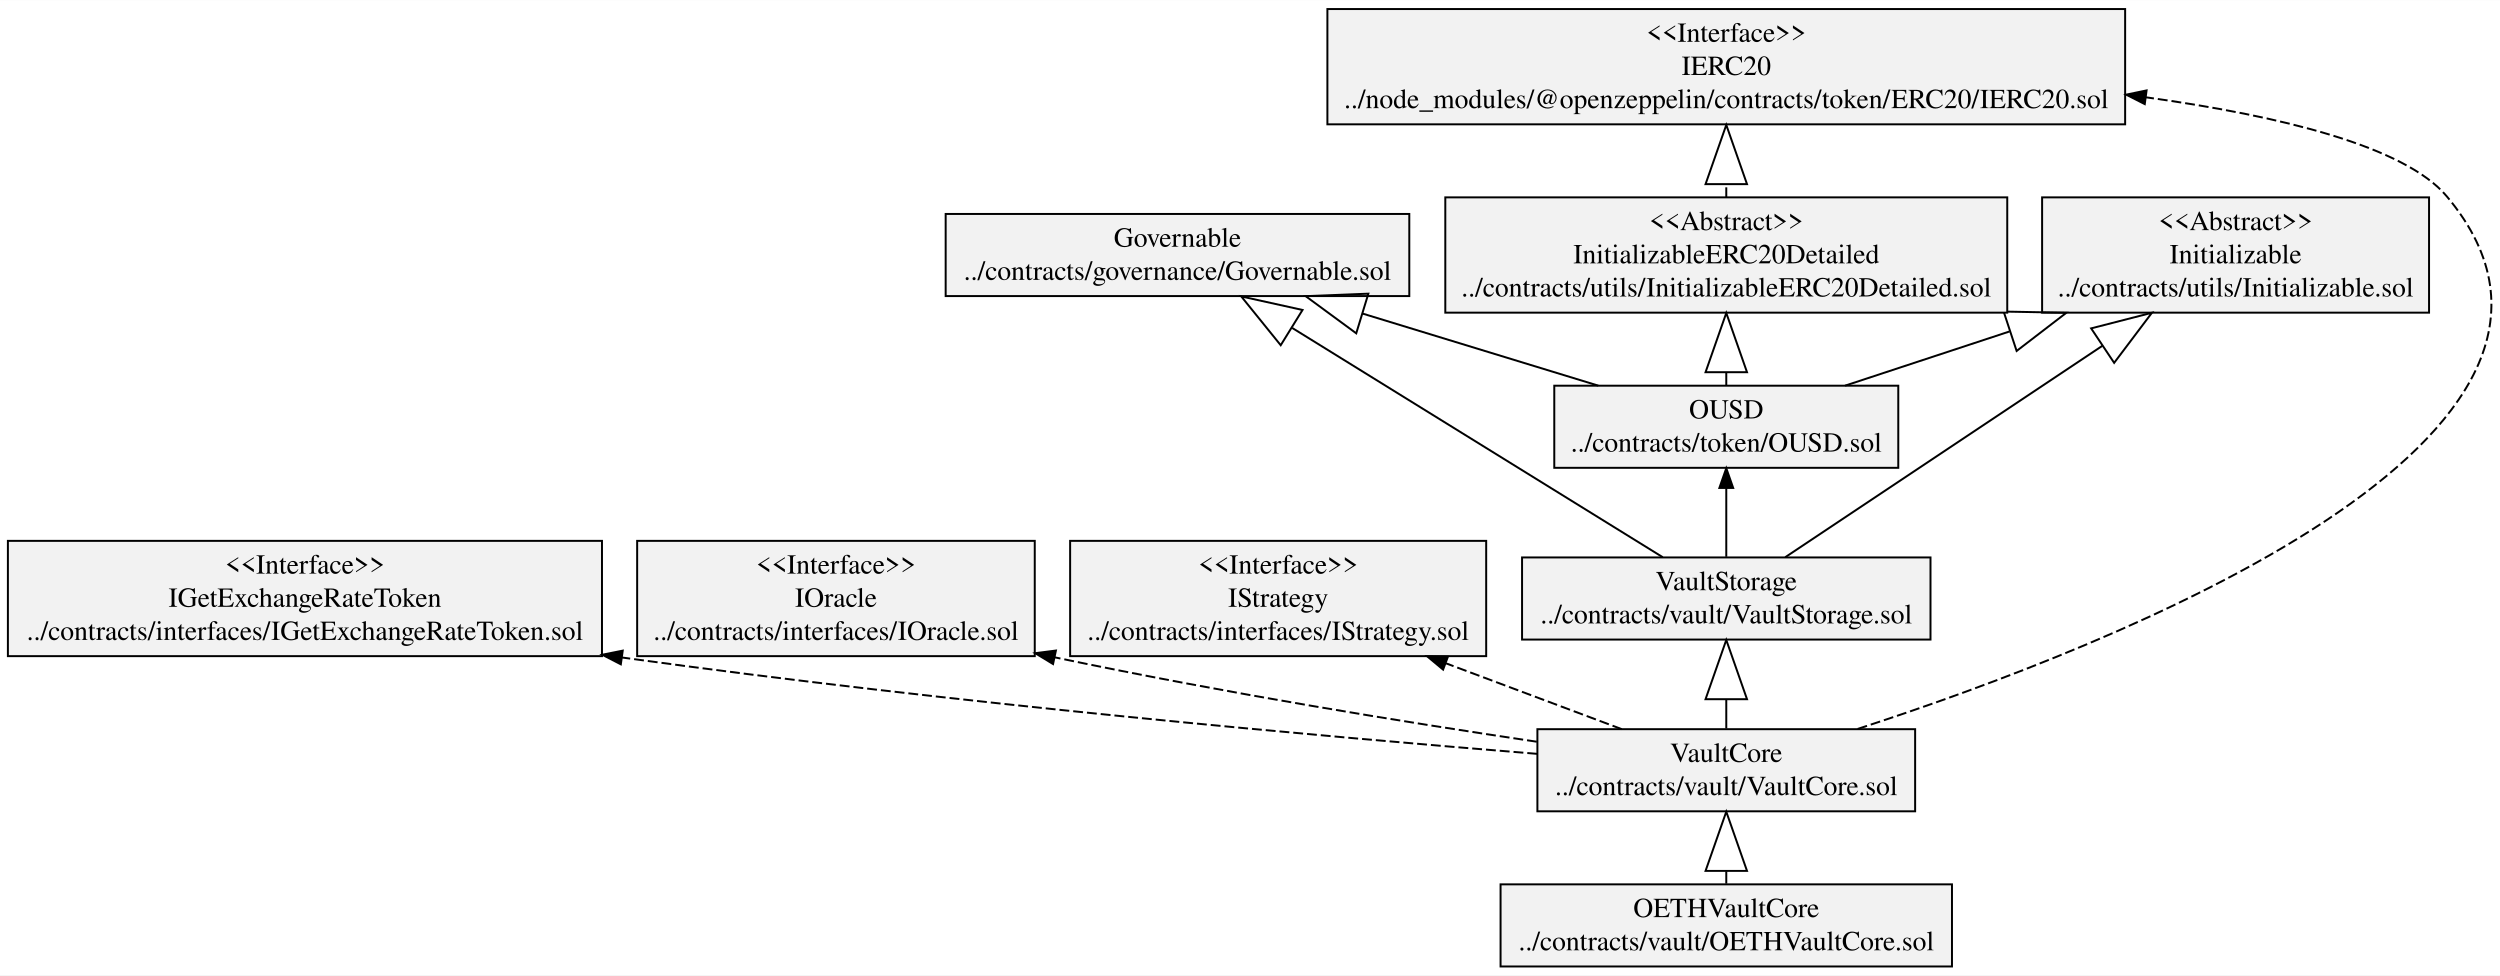
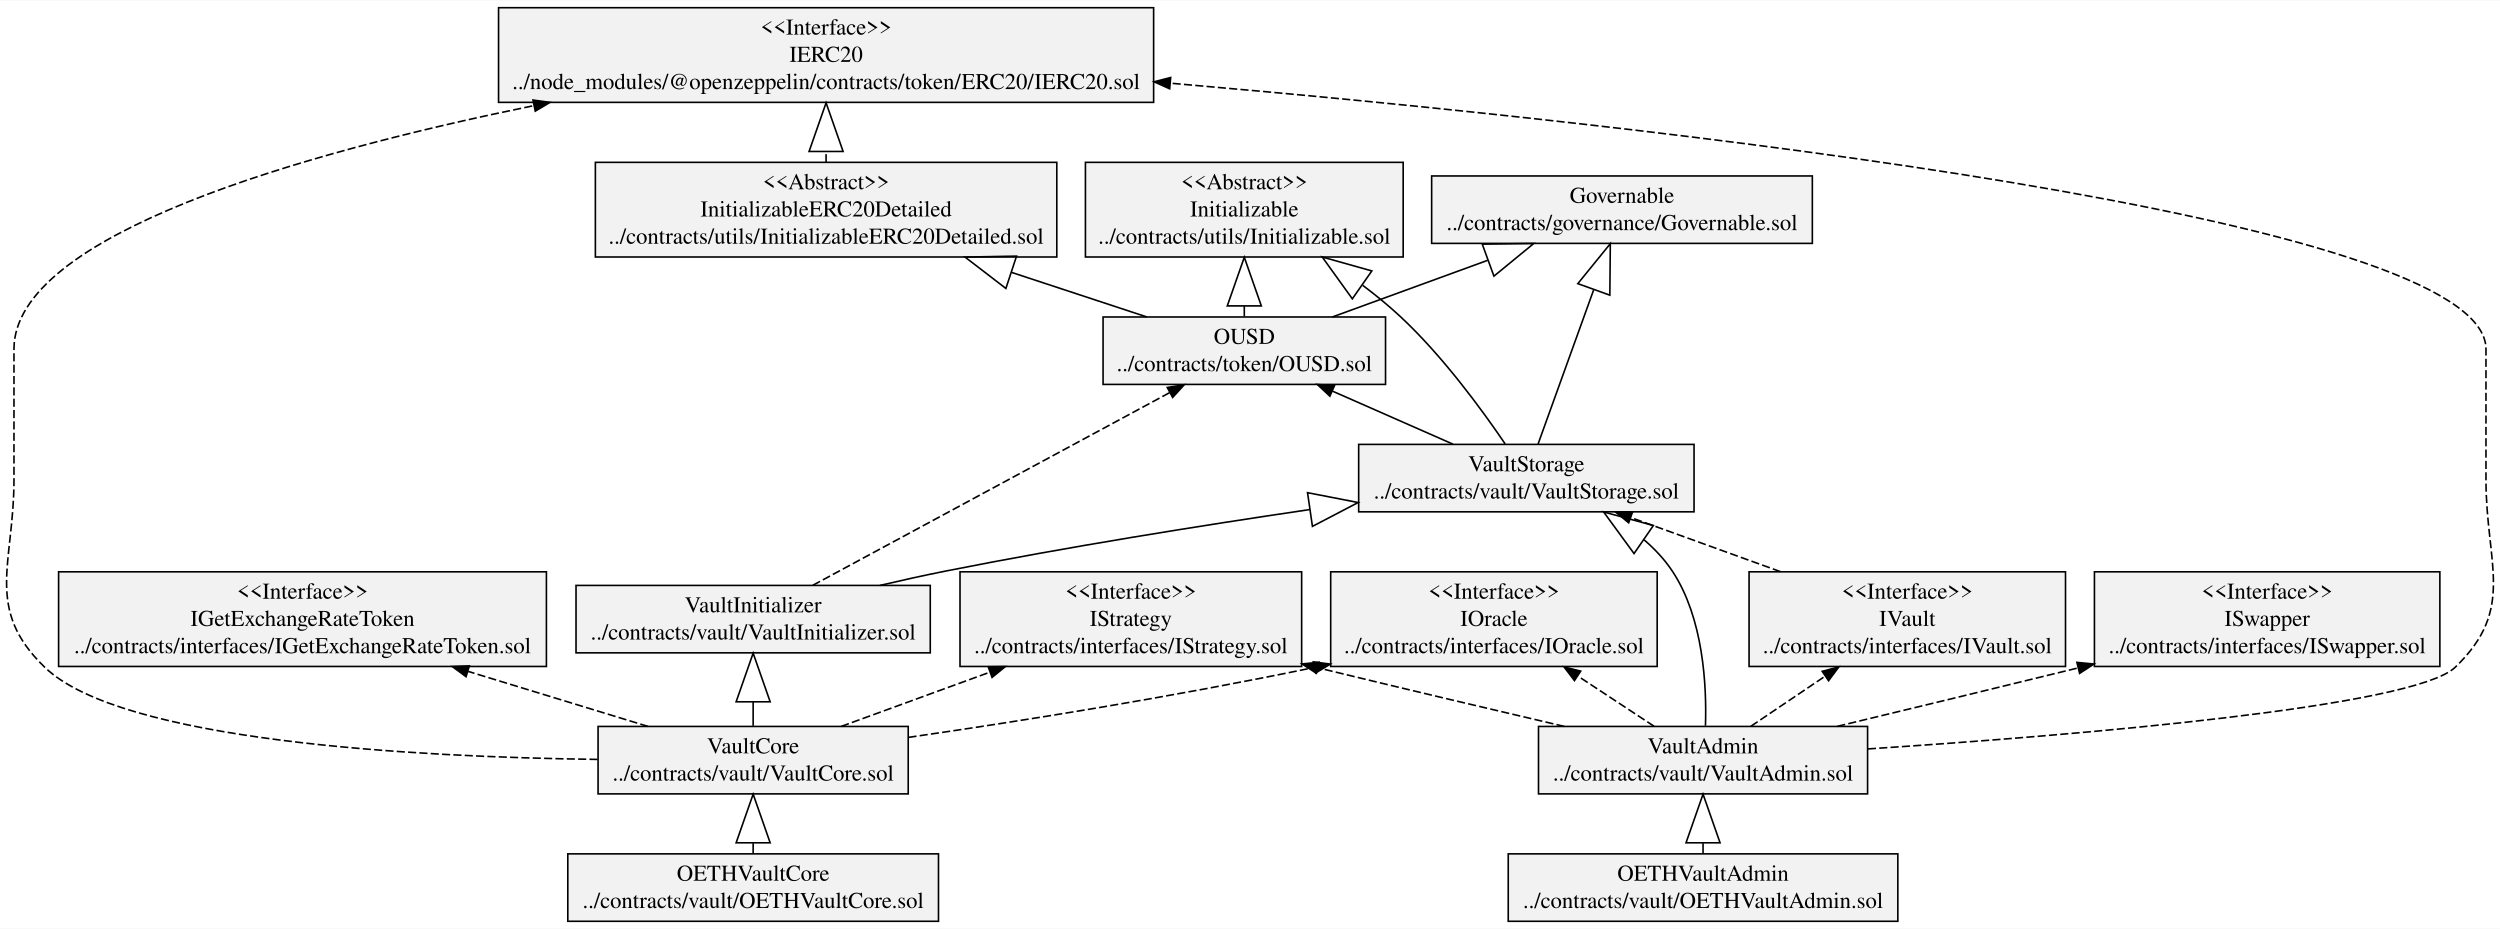
- <svg xmlns="http://www.w3.org/2000/svg" width="1266pt" height="494pt" viewBox="0.00 0.00 1266.41 494.00">
-   <g id="graph0" class="graph" transform="scale(1 1) rotate(0) translate(4 490)">
-     <polygon fill="white" stroke="transparent" points="-4,4 -4,-490 1262.41,-490 1262.41,4 -4,4" />
+ <svg xmlns="http://www.w3.org/2000/svg" width="1542pt" height="573pt" viewBox="0.00 0.00 1542.27 572.60">
+   <g id="graph0" class="graph" transform="scale(1 1) rotate(0) translate(4 568.6)">
+     <polygon fill="white" stroke="transparent" points="-4,4 -4,-568.6 1538.27,-568.6 1538.27,4 -4,4" />
    <g id="node1" class="node">
-       <polygon fill="#f2f2f2" stroke="black" points="475.04,-340.1 475.04,-381.7 709.9,-381.7 709.9,-340.1 475.04,-340.1" />
-       <text text-anchor="middle" x="592.47" y="-365.1" font-family="Times,serif" font-size="14.00">Governable</text>
-       <text text-anchor="middle" x="592.47" y="-348.3" font-family="Times,serif" font-size="14.00">../contracts/governance/Governable.sol</text>
+       <polygon fill="#f2f2f2" stroke="black" points="879.19,-418.7 879.19,-460.3 1114.05,-460.3 1114.05,-418.7 879.19,-418.7" />
+       <text text-anchor="middle" x="996.62" y="-443.7" font-family="Times,serif" font-size="14.00">Governable</text>
+       <text text-anchor="middle" x="996.62" y="-426.9" font-family="Times,serif" font-size="14.00">../contracts/governance/Governable.sol</text>
    </g>
    <g id="node2" class="node">
-       <polygon fill="#f2f2f2" stroke="black" points="0,-157.7 0,-216.1 300.94,-216.1 300.94,-157.7 0,-157.7" />
-       <text text-anchor="middle" x="150.47" y="-199.5" font-family="Times,serif" font-size="14.00">&lt;&lt;Interface&gt;&gt;</text>
-       <text text-anchor="middle" x="150.47" y="-182.7" font-family="Times,serif" font-size="14.00">IGetExchangeRateToken</text>
-       <text text-anchor="middle" x="150.47" y="-165.9" font-family="Times,serif" font-size="14.00">../contracts/interfaces/IGetExchangeRateToken.sol</text>
+       <polygon fill="#f2f2f2" stroke="black" points="32.15,-157.7 32.15,-216.1 333.09,-216.1 333.09,-157.7 32.15,-157.7" />
+       <text text-anchor="middle" x="182.62" y="-199.5" font-family="Times,serif" font-size="14.00">&lt;&lt;Interface&gt;&gt;</text>
+       <text text-anchor="middle" x="182.62" y="-182.7" font-family="Times,serif" font-size="14.00">IGetExchangeRateToken</text>
+       <text text-anchor="middle" x="182.62" y="-165.9" font-family="Times,serif" font-size="14.00">../contracts/interfaces/IGetExchangeRateToken.sol</text>
    </g>
    <g id="node3" class="node">
-       <polygon fill="#f2f2f2" stroke="black" points="318.76,-157.7 318.76,-216.1 520.17,-216.1 520.17,-157.7 318.76,-157.7" />
-       <text text-anchor="middle" x="419.47" y="-199.5" font-family="Times,serif" font-size="14.00">&lt;&lt;Interface&gt;&gt;</text>
-       <text text-anchor="middle" x="419.47" y="-182.7" font-family="Times,serif" font-size="14.00">IOracle</text>
-       <text text-anchor="middle" x="419.47" y="-165.9" font-family="Times,serif" font-size="14.00">../contracts/interfaces/IOracle.sol</text>
+       <polygon fill="#f2f2f2" stroke="black" points="816.91,-157.7 816.91,-216.1 1018.33,-216.1 1018.33,-157.7 816.91,-157.7" />
+       <text text-anchor="middle" x="917.62" y="-199.5" font-family="Times,serif" font-size="14.00">&lt;&lt;Interface&gt;&gt;</text>
+       <text text-anchor="middle" x="917.62" y="-182.7" font-family="Times,serif" font-size="14.00">IOracle</text>
+       <text text-anchor="middle" x="917.62" y="-165.9" font-family="Times,serif" font-size="14.00">../contracts/interfaces/IOracle.sol</text>
    </g>
    <g id="node4" class="node">
-       <polygon fill="#f2f2f2" stroke="black" points="538.09,-157.7 538.09,-216.1 748.85,-216.1 748.85,-157.7 538.09,-157.7" />
-       <text text-anchor="middle" x="643.47" y="-199.5" font-family="Times,serif" font-size="14.00">&lt;&lt;Interface&gt;&gt;</text>
-       <text text-anchor="middle" x="643.47" y="-182.7" font-family="Times,serif" font-size="14.00">IStrategy</text>
-       <text text-anchor="middle" x="643.47" y="-165.9" font-family="Times,serif" font-size="14.00">../contracts/interfaces/IStrategy.sol</text>
+       <polygon fill="#f2f2f2" stroke="black" points="588.24,-157.7 588.24,-216.1 799,-216.1 799,-157.7 588.24,-157.7" />
+       <text text-anchor="middle" x="693.62" y="-199.5" font-family="Times,serif" font-size="14.00">&lt;&lt;Interface&gt;&gt;</text>
+       <text text-anchor="middle" x="693.62" y="-182.7" font-family="Times,serif" font-size="14.00">IStrategy</text>
+       <text text-anchor="middle" x="693.62" y="-165.9" font-family="Times,serif" font-size="14.00">../contracts/interfaces/IStrategy.sol</text>
    </g>
    <g id="node5" class="node">
-       <polygon fill="#f2f2f2" stroke="black" points="783.34,-253.1 783.34,-294.7 957.6,-294.7 957.6,-253.1 783.34,-253.1" />
-       <text text-anchor="middle" x="870.47" y="-278.1" font-family="Times,serif" font-size="14.00">OUSD</text>
-       <text text-anchor="middle" x="870.47" y="-261.3" font-family="Times,serif" font-size="14.00">../contracts/token/OUSD.sol</text>
+       <polygon fill="#f2f2f2" stroke="black" points="1288.07,-157.7 1288.07,-216.1 1501.17,-216.1 1501.17,-157.7 1288.07,-157.7" />
+       <text text-anchor="middle" x="1394.62" y="-199.5" font-family="Times,serif" font-size="14.00">&lt;&lt;Interface&gt;&gt;</text>
+       <text text-anchor="middle" x="1394.62" y="-182.7" font-family="Times,serif" font-size="14.00">ISwapper</text>
+       <text text-anchor="middle" x="1394.62" y="-165.9" font-family="Times,serif" font-size="14.00">../contracts/interfaces/ISwapper.sol</text>
+     </g>
+     <g id="node6" class="node">
+       <polygon fill="#f2f2f2" stroke="black" points="1075.01,-157.7 1075.01,-216.1 1270.23,-216.1 1270.23,-157.7 1075.01,-157.7" />
+       <text text-anchor="middle" x="1172.62" y="-199.5" font-family="Times,serif" font-size="14.00">&lt;&lt;Interface&gt;&gt;</text>
+       <text text-anchor="middle" x="1172.62" y="-182.7" font-family="Times,serif" font-size="14.00">IVault</text>
+       <text text-anchor="middle" x="1172.62" y="-165.9" font-family="Times,serif" font-size="14.00">../contracts/interfaces/IVault.sol</text>
+     </g>
+     <g id="node15" class="node">
+       <polygon fill="#f2f2f2" stroke="black" points="834.17,-253.1 834.17,-294.7 1041.07,-294.7 1041.07,-253.1 834.17,-253.1" />
+       <text text-anchor="middle" x="937.62" y="-278.1" font-family="Times,serif" font-size="14.00">VaultStorage</text>
+       <text text-anchor="middle" x="937.62" y="-261.3" font-family="Times,serif" font-size="14.00">../contracts/vault/VaultStorage.sol</text>
+     </g>
+     <g id="edge1" class="edge">
+       <path fill="none" stroke="black" stroke-dasharray="5,2" d="M1094.37,-216.2C1064.38,-227.05 1030.54,-239.29 1001.99,-249.62" />
+       <polygon fill="black" stroke="black" points="1000.74,-246.35 992.53,-253.04 1003.12,-252.93 1000.74,-246.35" />
+     </g>
+     <g id="node7" class="node">
+       <polygon fill="#f2f2f2" stroke="black" points="676.49,-331.7 676.49,-373.3 850.75,-373.3 850.75,-331.7 676.49,-331.7" />
+       <text text-anchor="middle" x="763.62" y="-356.7" font-family="Times,serif" font-size="14.00">OUSD</text>
+       <text text-anchor="middle" x="763.62" y="-339.9" font-family="Times,serif" font-size="14.00">../contracts/token/OUSD.sol</text>
+     </g>
+     <g id="edge4" class="edge">
+       <path fill="none" stroke="black" d="M817.95,-373.32C846.43,-383.71 881.91,-396.65 913.74,-408.26" />
+       <polygon fill="none" stroke="black" points="910.42,-418.23 942.2,-418.65 917.62,-398.5 910.42,-418.23" />
+     </g>
+     <g id="node8" class="node">
+       <polygon fill="#f2f2f2" stroke="black" points="665.61,-410.3 665.61,-468.7 861.63,-468.7 861.63,-410.3 665.61,-410.3" />
+       <text text-anchor="middle" x="763.62" y="-452.1" font-family="Times,serif" font-size="14.00">&lt;&lt;Abstract&gt;&gt;</text>
+       <text text-anchor="middle" x="763.62" y="-435.3" font-family="Times,serif" font-size="14.00">Initializable</text>
+       <text text-anchor="middle" x="763.62" y="-418.5" font-family="Times,serif" font-size="14.00">../contracts/utils/Initializable.sol</text>
+     </g>
+     <g id="edge2" class="edge">
+       <path fill="none" stroke="black" d="M763.62,-373.64C763.62,-375.69 763.62,-377.83 763.62,-380.03" />
+       <polygon fill="none" stroke="black" points="753.12,-380.14 763.62,-410.14 774.12,-380.14 753.12,-380.14" />
+     </g>
+     <g id="node9" class="node">
+       <polygon fill="#f2f2f2" stroke="black" points="363.29,-410.3 363.29,-468.7 647.95,-468.7 647.95,-410.3 363.29,-410.3" />
+       <text text-anchor="middle" x="505.62" y="-452.1" font-family="Times,serif" font-size="14.00">&lt;&lt;Abstract&gt;&gt;</text>
+       <text text-anchor="middle" x="505.62" y="-435.3" font-family="Times,serif" font-size="14.00">InitializableERC20Detailed</text>
+       <text text-anchor="middle" x="505.62" y="-418.5" font-family="Times,serif" font-size="14.00">../contracts/utils/InitializableERC20Detailed.sol</text>
    </g>
    <g id="edge3" class="edge">
-       <path fill="none" stroke="black" d="M805.64,-294.72C770.1,-305.59 725.4,-319.25 686.13,-331.26" />
-       <polygon fill="none" stroke="black" points="683.02,-321.23 657.4,-340.05 689.16,-341.32 683.02,-321.23" />
+       <path fill="none" stroke="black" d="M703.46,-373.32C678.57,-381.52 648.85,-391.31 620.11,-400.78" />
+       <polygon fill="none" stroke="black" points="616.54,-390.9 591.33,-410.26 623.11,-410.85 616.54,-390.9" />
    </g>
-     <g id="node6" class="node">
-       <polygon fill="#f2f2f2" stroke="black" points="1030.46,-331.7 1030.46,-390.1 1226.47,-390.1 1226.47,-331.7 1030.46,-331.7" />
-       <text text-anchor="middle" x="1128.47" y="-373.5" font-family="Times,serif" font-size="14.00">&lt;&lt;Abstract&gt;&gt;</text>
-       <text text-anchor="middle" x="1128.47" y="-356.7" font-family="Times,serif" font-size="14.00">Initializable</text>
-       <text text-anchor="middle" x="1128.47" y="-339.9" font-family="Times,serif" font-size="14.00">../contracts/utils/Initializable.sol</text>
+     <g id="node16" class="node">
+       <polygon fill="#f2f2f2" stroke="black" points="303.56,-505.7 303.56,-564.1 707.68,-564.1 707.68,-505.7 303.56,-505.7" />
+       <text text-anchor="middle" x="505.62" y="-547.5" font-family="Times,serif" font-size="14.00">&lt;&lt;Interface&gt;&gt;</text>
+       <text text-anchor="middle" x="505.62" y="-530.7" font-family="Times,serif" font-size="14.00">IERC20</text>
+       <text text-anchor="middle" x="505.62" y="-513.9" font-family="Times,serif" font-size="14.00">../node_modules/@openzeppelin/contracts/token/ERC20/IERC20.sol</text>
    </g>
-     <g id="edge1" class="edge">
-       <path fill="none" stroke="black" d="M930.63,-294.72C955.52,-302.92 985.23,-312.71 1013.98,-322.18" />
-       <polygon fill="none" stroke="black" points="1010.98,-332.25 1042.76,-331.66 1017.55,-312.3 1010.98,-332.25" />
+     <g id="edge5" class="edge">
+       <path fill="none" stroke="black" stroke-dasharray="5,2" d="M505.62,-468.78C505.62,-470.86 505.62,-473 505.62,-475.18" />
+       <polygon fill="none" stroke="black" points="495.12,-475.4 505.62,-505.4 516.12,-475.4 495.12,-475.4" />
    </g>
-     <g id="node7" class="node">
-       <polygon fill="#f2f2f2" stroke="black" points="728.14,-331.7 728.14,-390.1 1012.8,-390.1 1012.8,-331.7 728.14,-331.7" />
-       <text text-anchor="middle" x="870.47" y="-373.5" font-family="Times,serif" font-size="14.00">&lt;&lt;Abstract&gt;&gt;</text>
-       <text text-anchor="middle" x="870.47" y="-356.7" font-family="Times,serif" font-size="14.00">InitializableERC20Detailed</text>
-       <text text-anchor="middle" x="870.47" y="-339.9" font-family="Times,serif" font-size="14.00">../contracts/utils/InitializableERC20Detailed.sol</text>
+     <g id="node10" class="node">
+       <polygon fill="#f2f2f2" stroke="black" points="926.45,-0.5 926.45,-42.1 1166.79,-42.1 1166.79,-0.5 926.45,-0.5" />
+       <text text-anchor="middle" x="1046.62" y="-25.5" font-family="Times,serif" font-size="14.00">OETHVaultAdmin</text>
+       <text text-anchor="middle" x="1046.62" y="-8.7" font-family="Times,serif" font-size="14.00">../contracts/vault/OETHVaultAdmin.sol</text>
    </g>
-     <g id="edge2" class="edge">
-       <path fill="none" stroke="black" d="M870.47,-295.04C870.47,-297.09 870.47,-299.23 870.47,-301.43" />
-       <polygon fill="none" stroke="black" points="859.97,-301.54 870.47,-331.54 880.97,-301.54 859.97,-301.54" />
+     <g id="node12" class="node">
+       <polygon fill="#f2f2f2" stroke="black" points="945.11,-79.1 945.11,-120.7 1148.13,-120.7 1148.13,-79.1 945.11,-79.1" />
+       <text text-anchor="middle" x="1046.62" y="-104.1" font-family="Times,serif" font-size="14.00">VaultAdmin</text>
+       <text text-anchor="middle" x="1046.62" y="-87.3" font-family="Times,serif" font-size="14.00">../contracts/vault/VaultAdmin.sol</text>
+     </g>
+     <g id="edge6" class="edge">
+       <path fill="none" stroke="black" d="M1046.62,-42.43C1046.62,-44.45 1046.62,-46.56 1046.62,-48.73" />
+       <polygon fill="none" stroke="black" points="1036.12,-48.91 1046.62,-78.91 1057.12,-48.91 1036.12,-48.91" />
    </g>
    <g id="node11" class="node">
-       <polygon fill="#f2f2f2" stroke="black" points="668.41,-427.1 668.41,-485.5 1072.52,-485.5 1072.52,-427.1 668.41,-427.1" />
-       <text text-anchor="middle" x="870.47" y="-468.9" font-family="Times,serif" font-size="14.00">&lt;&lt;Interface&gt;&gt;</text>
-       <text text-anchor="middle" x="870.47" y="-452.1" font-family="Times,serif" font-size="14.00">IERC20</text>
-       <text text-anchor="middle" x="870.47" y="-435.3" font-family="Times,serif" font-size="14.00">../node_modules/@openzeppelin/contracts/token/ERC20/IERC20.sol</text>
+       <polygon fill="#f2f2f2" stroke="black" points="346.28,-0.5 346.28,-42.1 574.96,-42.1 574.96,-0.5 346.28,-0.5" />
+       <text text-anchor="middle" x="460.62" y="-25.5" font-family="Times,serif" font-size="14.00">OETHVaultCore</text>
+       <text text-anchor="middle" x="460.62" y="-8.7" font-family="Times,serif" font-size="14.00">../contracts/vault/OETHVaultCore.sol</text>
    </g>
-     <g id="edge4" class="edge">
-       <path fill="none" stroke="black" stroke-dasharray="5,2" d="M870.47,-390.18C870.47,-392.26 870.47,-394.4 870.47,-396.58" />
-       <polygon fill="none" stroke="black" points="859.97,-396.8 870.47,-426.8 880.97,-396.8 859.97,-396.8" />
+     <g id="node13" class="node">
+       <polygon fill="#f2f2f2" stroke="black" points="364.95,-79.1 364.95,-120.7 556.29,-120.7 556.29,-79.1 364.95,-79.1" />
+       <text text-anchor="middle" x="460.62" y="-104.1" font-family="Times,serif" font-size="14.00">VaultCore</text>
+       <text text-anchor="middle" x="460.62" y="-87.3" font-family="Times,serif" font-size="14.00">../contracts/vault/VaultCore.sol</text>
    </g>
-     <g id="node8" class="node">
-       <polygon fill="#f2f2f2" stroke="black" points="756.13,-0.5 756.13,-42.1 984.8,-42.1 984.8,-0.5 756.13,-0.5" />
-       <text text-anchor="middle" x="870.47" y="-25.5" font-family="Times,serif" font-size="14.00">OETHVaultCore</text>
-       <text text-anchor="middle" x="870.47" y="-8.7" font-family="Times,serif" font-size="14.00">../contracts/vault/OETHVaultCore.sol</text>
+     <g id="edge7" class="edge">
+       <path fill="none" stroke="black" d="M460.62,-42.43C460.62,-44.45 460.62,-46.56 460.62,-48.73" />
+       <polygon fill="none" stroke="black" points="450.12,-48.91 460.62,-78.91 471.12,-48.91 450.12,-48.91" />
    </g>
-     <g id="node9" class="node">
-       <polygon fill="#f2f2f2" stroke="black" points="774.79,-79.1 774.79,-120.7 966.14,-120.7 966.14,-79.1 774.79,-79.1" />
-       <text text-anchor="middle" x="870.47" y="-104.1" font-family="Times,serif" font-size="14.00">VaultCore</text>
-       <text text-anchor="middle" x="870.47" y="-87.3" font-family="Times,serif" font-size="14.00">../contracts/vault/VaultCore.sol</text>
+     <g id="edge12" class="edge">
+       <path fill="none" stroke="black" stroke-dasharray="5,2" d="M1016.38,-120.83C1002.43,-130.02 985.47,-141.2 969.56,-151.67" />
+       <polygon fill="black" stroke="black" points="967.29,-148.98 960.87,-157.41 971.14,-154.83 967.29,-148.98" />
    </g>
-     <g id="edge5" class="edge">
-       <path fill="none" stroke="black" d="M870.47,-42.43C870.47,-44.45 870.47,-46.56 870.47,-48.73" />
-       <polygon fill="none" stroke="black" points="859.97,-48.91 870.47,-78.91 880.97,-48.91 859.97,-48.91" />
+     <g id="edge9" class="edge">
+       <path fill="none" stroke="black" stroke-dasharray="5,2" d="M961.09,-120.71C918.08,-130.76 864.88,-143.3 809.24,-156.82" />
+       <polygon fill="black" stroke="black" points="808.08,-153.5 799.19,-159.26 809.74,-160.3 808.08,-153.5" />
+     </g>
+     <g id="edge11" class="edge">
+       <path fill="none" stroke="black" stroke-dasharray="5,2" d="M1129.42,-120.75C1171.43,-130.86 1223.52,-143.45 1277.98,-156.8" />
+       <polygon fill="black" stroke="black" points="1277.26,-160.23 1287.81,-159.21 1278.93,-153.43 1277.26,-160.23" />
+     </g>
+     <g id="edge13" class="edge">
+       <path fill="none" stroke="black" stroke-dasharray="5,2" d="M1076.16,-120.83C1089.79,-130.02 1106.35,-141.2 1121.88,-151.67" />
+       <polygon fill="black" stroke="black" points="1120.13,-154.71 1130.38,-157.41 1124.05,-148.91 1120.13,-154.71" />
+     </g>
+     <g id="edge8" class="edge">
+       <path fill="none" stroke="black" d="M1048.11,-121.11C1048.91,-145.73 1046.91,-187.62 1027.62,-216.6 1022.87,-223.74 1016.86,-230.15 1010.23,-235.85" />
+       <polygon fill="none" stroke="black" points="1004.05,-227.35 985.3,-253.02 1015.97,-244.65 1004.05,-227.35" />
    </g>
    <g id="edge10" class="edge">
-       <path fill="none" stroke="black" stroke-dasharray="5,2" d="M774.65,-108.21C664.93,-117.1 479.61,-133.72 311.11,-157.01" />
-       <polygon fill="black" stroke="black" points="310.49,-153.56 301.06,-158.41 311.45,-160.49 310.49,-153.56" />
+       <path fill="none" stroke="black" stroke-dasharray="5,2" d="M1148.33,-106.83C1276.98,-115.29 1484.96,-132.59 1510.62,-157.2 1548.23,-193.27 1529.62,-220.79 1529.62,-272.9 1529.62,-272.9 1529.62,-272.9 1529.62,-353.5 1529.62,-435.16 1018.04,-491.51 718.07,-517.53" />
+       <polygon fill="black" stroke="black" points="717.59,-514.06 707.93,-518.4 718.19,-521.03 717.59,-514.06" />
    </g>
-     <g id="edge9" class="edge">
-       <path fill="none" stroke="black" stroke-dasharray="5,2" d="M774.49,-114.35C708.39,-124.17 618.42,-138.64 530.29,-157.1" />
-       <polygon fill="black" stroke="black" points="529.44,-153.7 520.38,-159.19 530.89,-160.54 529.44,-153.7" />
+     <g id="edge18" class="edge">
+       <path fill="none" stroke="black" stroke-dasharray="5,2" d="M395.79,-120.72C362.8,-130.81 321.93,-143.31 284.82,-154.65" />
+       <polygon fill="black" stroke="black" points="283.51,-151.39 274.97,-157.66 285.56,-158.09 283.51,-151.39" />
    </g>
-     <g id="edge8" class="edge">
-       <path fill="none" stroke="black" stroke-dasharray="5,2" d="M817.53,-120.72C791.05,-130.64 758.35,-142.88 728.47,-154.07" />
-       <polygon fill="black" stroke="black" points="727.02,-150.88 718.88,-157.66 729.47,-157.43 727.02,-150.88" />
+     <g id="edge17" class="edge">
+       <path fill="none" stroke="black" stroke-dasharray="5,2" d="M556.43,-113.96C623.91,-123.74 716.49,-138.33 806.84,-157.11" />
+       <polygon fill="black" stroke="black" points="806.2,-160.55 816.71,-159.18 807.64,-153.7 806.2,-160.55" />
    </g>
-     <g id="node10" class="node">
-       <polygon fill="#f2f2f2" stroke="black" points="767.02,-166.1 767.02,-207.7 973.92,-207.7 973.92,-166.1 767.02,-166.1" />
-       <text text-anchor="middle" x="870.47" y="-191.1" font-family="Times,serif" font-size="14.00">VaultStorage</text>
-       <text text-anchor="middle" x="870.47" y="-174.3" font-family="Times,serif" font-size="14.00">../contracts/vault/VaultStorage.sol</text>
+     <g id="edge16" class="edge">
+       <path fill="none" stroke="black" stroke-dasharray="5,2" d="M514.95,-120.72C542.25,-130.68 575.99,-142.99 606.77,-154.22" />
+       <polygon fill="black" stroke="black" points="605.62,-157.52 616.22,-157.66 608.02,-150.95 605.62,-157.52" />
    </g>
-     <g id="edge6" class="edge">
-       <path fill="none" stroke="black" d="M870.47,-121.04C870.47,-125.6 870.47,-130.63 870.47,-135.81" />
-       <polygon fill="none" stroke="black" points="859.97,-135.9 870.47,-165.9 880.97,-135.9 859.97,-135.9" />
+     <g id="node14" class="node">
+       <polygon fill="#f2f2f2" stroke="black" points="351.35,-166.1 351.35,-207.7 569.89,-207.7 569.89,-166.1 351.35,-166.1" />
+       <text text-anchor="middle" x="460.62" y="-191.1" font-family="Times,serif" font-size="14.00">VaultInitializer</text>
+       <text text-anchor="middle" x="460.62" y="-174.3" font-family="Times,serif" font-size="14.00">../contracts/vault/VaultInitializer.sol</text>
    </g>
-     <g id="edge7" class="edge">
-       <path fill="none" stroke="black" stroke-dasharray="5,2" d="M937.01,-120.83C1067.89,-163.29 1337.6,-268.77 1235.47,-390.6 1214.19,-415.98 1151.01,-431.41 1083.06,-440.79" />
-       <polygon fill="black" stroke="black" points="1082.46,-437.34 1073.01,-442.13 1083.38,-444.28 1082.46,-437.34" />
+     <g id="edge14" class="edge">
+       <path fill="none" stroke="black" d="M460.62,-121.04C460.62,-125.6 460.62,-130.63 460.62,-135.81" />
+       <polygon fill="none" stroke="black" points="450.12,-135.9 460.62,-165.9 471.12,-135.9 450.12,-135.9" />
    </g>
-     <g id="edge12" class="edge">
-       <path fill="none" stroke="black" d="M838.31,-207.8C792.47,-236.16 707.62,-288.66 650.6,-323.94" />
-       <polygon fill="none" stroke="black" points="644.76,-315.2 624.77,-339.92 655.81,-333.06 644.76,-315.2" />
+     <g id="edge15" class="edge">
+       <path fill="none" stroke="black" stroke-dasharray="5,2" d="M364.64,-100.36C250.89,-101.85 70.8,-111.63 23.62,-157.2 -13.86,-193.4 4.62,-220.79 4.62,-272.9 4.62,-272.9 4.62,-272.9 4.62,-353.5 4.62,-423.88 181.83,-474.35 325.46,-503.7" />
+       <polygon fill="black" stroke="black" points="324.81,-507.14 335.31,-505.69 326.2,-500.28 324.81,-507.14" />
    </g>
-     <g id="edge13" class="edge">
-       <path fill="none" stroke="black" d="M870.47,-208.04C870.47,-218.42 870.47,-231.28 870.47,-242.8" />
-       <polygon fill="black" stroke="black" points="866.97,-242.9 870.47,-252.9 873.97,-242.9 866.97,-242.9" />
+     <g id="edge20" class="edge">
+       <path fill="none" stroke="black" stroke-dasharray="5,2" d="M497.47,-207.8C552.83,-237.69 657.36,-294.13 717.63,-326.67" />
+       <polygon fill="black" stroke="black" points="716.09,-329.81 726.55,-331.49 719.42,-323.65 716.09,-329.81" />
    </g>
-     <g id="edge11" class="edge">
-       <path fill="none" stroke="black" d="M900.32,-207.8C939.37,-233.84 1008.97,-280.24 1061.06,-314.96" />
-       <polygon fill="none" stroke="black" points="1055.3,-323.74 1086.09,-331.65 1066.95,-306.27 1055.3,-323.74" />
+     <g id="edge19" class="edge">
+       <path fill="none" stroke="black" d="M538.84,-207.71C552.39,-210.88 566.38,-213.97 579.62,-216.6 653.47,-231.29 736.5,-244.55 804,-254.5" />
+       <polygon fill="none" stroke="black" points="802.63,-264.91 833.83,-258.84 805.65,-244.13 802.63,-264.91" />
+     </g>
+     <g id="edge22" class="edge">
+       <path fill="none" stroke="black" d="M944.85,-294.96C953.33,-318.45 967.65,-358.18 979.09,-389.9" />
+       <polygon fill="none" stroke="black" points="969.36,-393.87 989.42,-418.53 989.12,-386.75 969.36,-393.87" />
+     </g>
+     <g id="edge23" class="edge">
+       <path fill="none" stroke="black" d="M892.36,-294.83C869.6,-304.84 841.85,-317.06 817.95,-327.58" />
+       <polygon fill="black" stroke="black" points="816.4,-324.44 808.66,-331.67 819.22,-330.85 816.4,-324.44" />
+     </g>
+     <g id="edge21" class="edge">
+       <path fill="none" stroke="black" d="M924.56,-294.97C910.23,-316.09 885.75,-349.56 859.62,-373.8 852.51,-380.39 844.68,-386.8 836.64,-392.85" />
+       <polygon fill="none" stroke="black" points="830.26,-384.5 811.69,-410.3 842.29,-401.71 830.26,-384.5" />
    </g>
  </g>
</svg>
